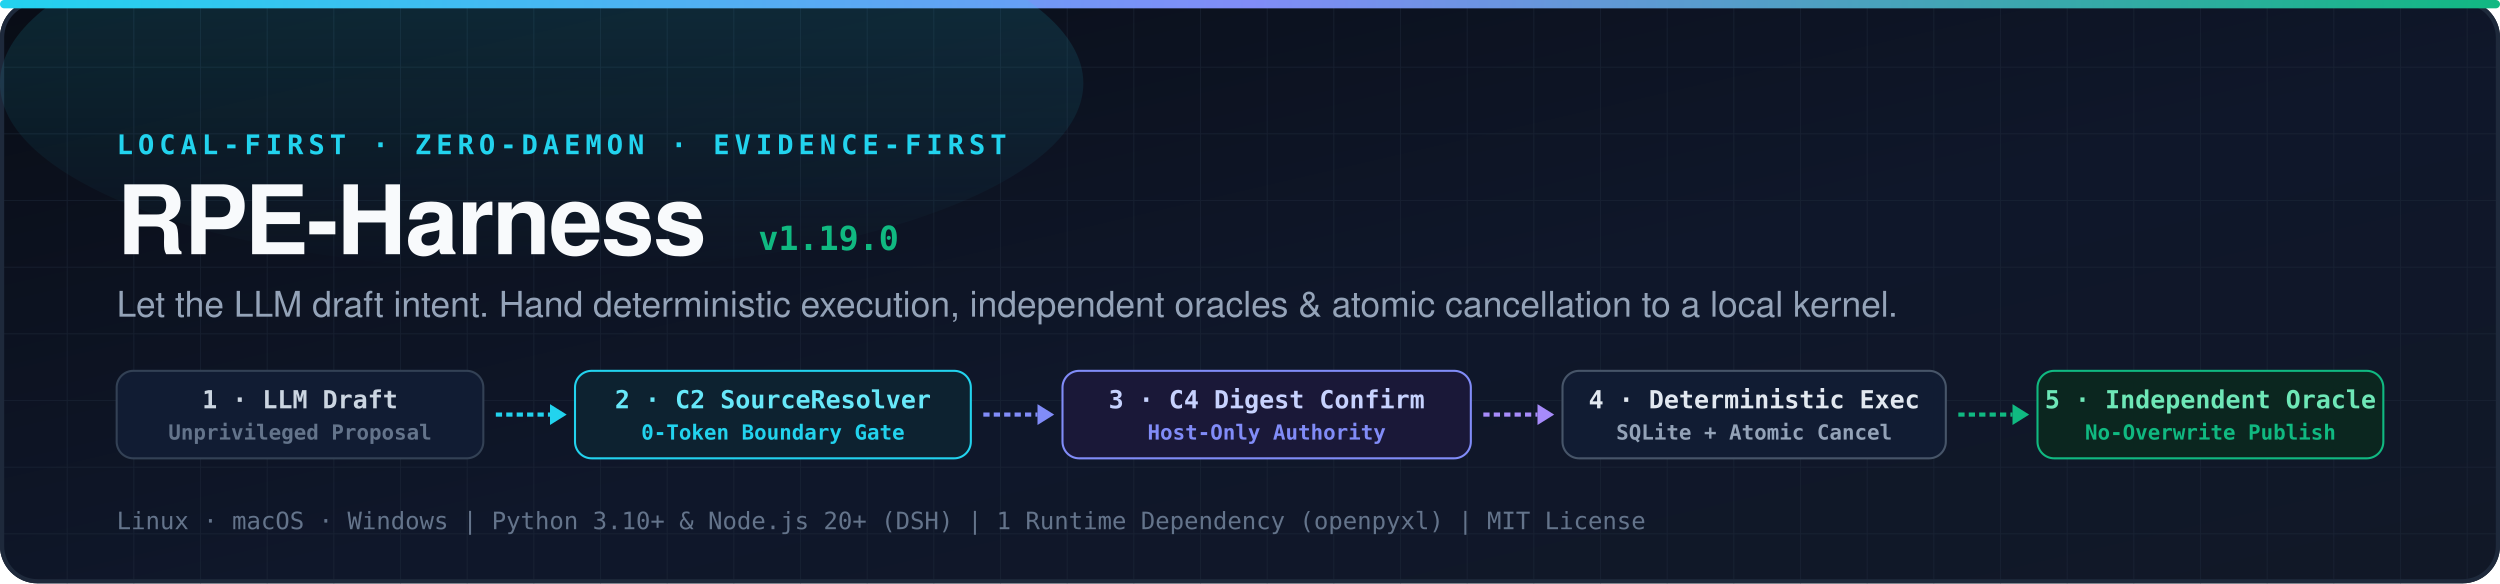
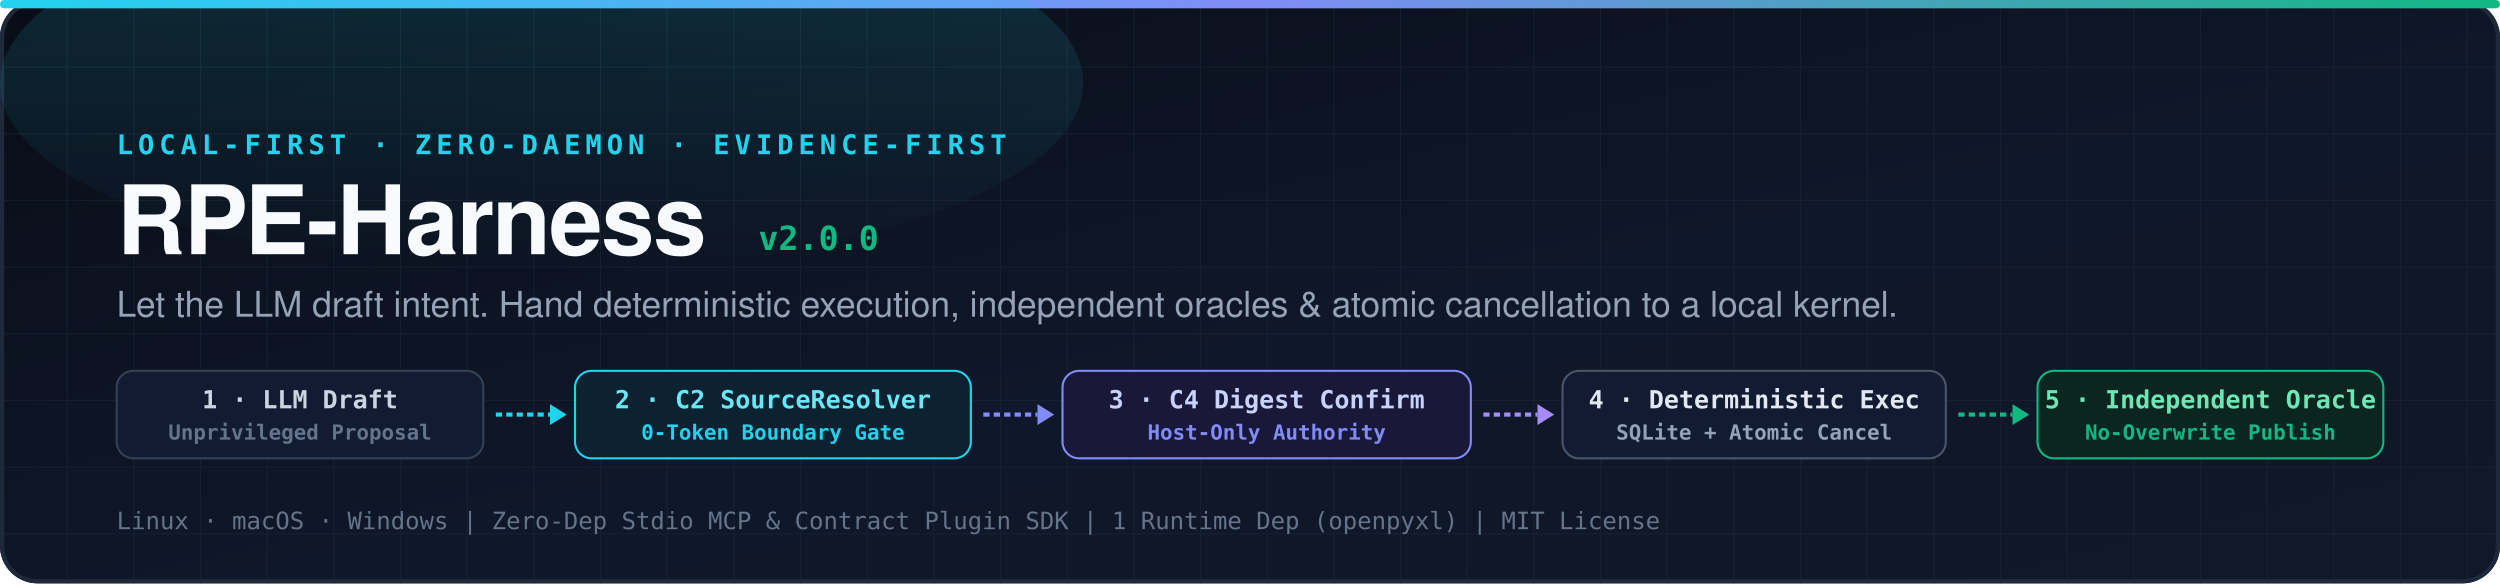
<svg xmlns="http://www.w3.org/2000/svg" viewBox="0 0 1200 280" width="1200" height="280" role="img" aria-label="RPE-Harness — Local-First Verifiable Execution Kernel for Coding Agents">
  <defs>
    <linearGradient id="bg" x1="0%" y1="0%" x2="100%" y2="100%">
      <stop offset="0%" stop-color="#090d16" />
      <stop offset="55%" stop-color="#0f172a" />
      <stop offset="100%" stop-color="#111827" />
    </linearGradient>
    <linearGradient id="accent" x1="0%" y1="0%" x2="100%" y2="0%">
      <stop offset="0%" stop-color="#22d3ee" />
      <stop offset="50%" stop-color="#818cf8" />
      <stop offset="100%" stop-color="#10b981" />
    </linearGradient>
    <linearGradient id="glow" x1="0%" y1="0%" x2="0%" y2="100%">
      <stop offset="0%" stop-color="#22d3ee" stop-opacity="0.18" />
      <stop offset="100%" stop-color="#22d3ee" stop-opacity="0" />
    </linearGradient>
    <pattern id="grid" width="32" height="32" patternUnits="userSpaceOnUse">
      <path d="M 32 0 L 0 0 0 32" fill="none" stroke="#1e293b" stroke-width="0.8" opacity="0.55" />
    </pattern>
  </defs>
  <rect width="1200" height="280" rx="18" fill="url(#bg)" />
  <rect width="1200" height="280" rx="18" fill="url(#grid)" />
  <rect x="1" y="1" width="1198" height="278" rx="17" fill="none" stroke="#1e293b" stroke-width="2" />
  <rect x="0" y="0" width="1200" height="4" rx="2" fill="url(#accent)" />
  <ellipse cx="260" cy="40" rx="260" ry="90" fill="url(#glow)" />
  <text x="56" y="74" font-family="ui-monospace, SFMono-Regular, Menlo, Monaco, Consolas, monospace" font-size="13" font-weight="700" fill="#22d3ee" letter-spacing="2.4">LOCAL-FIRST · ZERO-DAEMON · EVIDENCE-FIRST</text>
  <text x="56" y="122" font-family="-apple-system, BlinkMacSystemFont, 'Segoe UI', Helvetica, Arial, sans-serif" font-size="46" font-weight="800" fill="#f8fafc" letter-spacing="-0.8">RPE-Harness</text>
-   <text x="364" y="120" font-family="ui-monospace, SFMono-Regular, Menlo, monospace" font-size="16" font-weight="700" fill="#10b981">v1.19.0</text>
+   <text x="364" y="120" font-family="ui-monospace, SFMono-Regular, Menlo, monospace" font-size="16" font-weight="700" fill="#10b981">v2.0.0</text>
  <text x="56" y="152" font-family="-apple-system, BlinkMacSystemFont, 'Segoe UI', Helvetica, Arial, sans-serif" font-size="17" fill="#94a3b8">Let the LLM draft intent. Hand deterministic execution, independent oracles &amp; atomic cancellation to a local kernel.</text>
  <g transform="translate(56, 178)" font-family="ui-monospace, SFMono-Regular, Menlo, monospace" font-size="12" font-weight="600">
    <rect x="0" y="0" width="176" height="42" rx="8" fill="#111c33" stroke="#334155" />
    <text x="88" y="18" text-anchor="middle" fill="#cbd5e1">1 · LLM Draft</text>
    <text x="88" y="33" text-anchor="middle" font-size="10" fill="#64748b">Unprivileged Proposal</text>
    <path d="M 182 21 L 208 21" stroke="#22d3ee" stroke-width="2" stroke-dasharray="3 2" />
    <polygon points="208,16 216,21 208,26" fill="#22d3ee" />
    <rect x="220" y="0" width="190" height="42" rx="8" fill="#0d2230" stroke="#22d3ee" />
    <text x="315" y="18" text-anchor="middle" fill="#67e8f9">2 · C2 SourceResolver</text>
    <text x="315" y="33" text-anchor="middle" font-size="10" fill="#22d3ee">0-Token Boundary Gate</text>
    <path d="M 416 21 L 442 21" stroke="#818cf8" stroke-width="2" stroke-dasharray="3 2" />
    <polygon points="442,16 450,21 442,26" fill="#818cf8" />
    <rect x="454" y="0" width="196" height="42" rx="8" fill="#1a1838" stroke="#818cf8" />
    <text x="552" y="18" text-anchor="middle" fill="#c7d2fe">3 · C4 Digest Confirm</text>
    <text x="552" y="33" text-anchor="middle" font-size="10" fill="#818cf8">Host-Only Authority</text>
    <path d="M 656 21 L 682 21" stroke="#a78bfa" stroke-width="2" stroke-dasharray="3 2" />
    <polygon points="682,16 690,21 682,26" fill="#a78bfa" />
    <rect x="694" y="0" width="184" height="42" rx="8" fill="#111c33" stroke="#475569" />
    <text x="786" y="18" text-anchor="middle" fill="#e2e8f0">4 · Deterministic Exec</text>
    <text x="786" y="33" text-anchor="middle" font-size="10" fill="#94a3b8">SQLite + Atomic Cancel</text>
    <path d="M 884 21 L 910 21" stroke="#10b981" stroke-width="2" stroke-dasharray="3 2" />
    <polygon points="910,16 918,21 910,26" fill="#10b981" />
    <rect x="922" y="0" width="166" height="42" rx="8" fill="#0b261f" stroke="#10b981" />
    <text x="1005" y="18" text-anchor="middle" fill="#6ee7b7">5 · Independent Oracle</text>
    <text x="1005" y="33" text-anchor="middle" font-size="10" fill="#10b981">No-Overwrite Publish</text>
  </g>
  <text x="56" y="254" font-family="ui-monospace, SFMono-Regular, Menlo, monospace" font-size="11.5" fill="#64748b">
-     Linux · macOS · Windows   |   Python 3.10+ &amp; Node.js 20+ (DSH)   |   1 Runtime Dependency (openpyxl)   |   MIT License
+     Linux · macOS · Windows   |   Zero-Dep Stdio MCP &amp; Contract Plugin SDK   |   1 Runtime Dep (openpyxl)   |   MIT License
  </text>
</svg>
